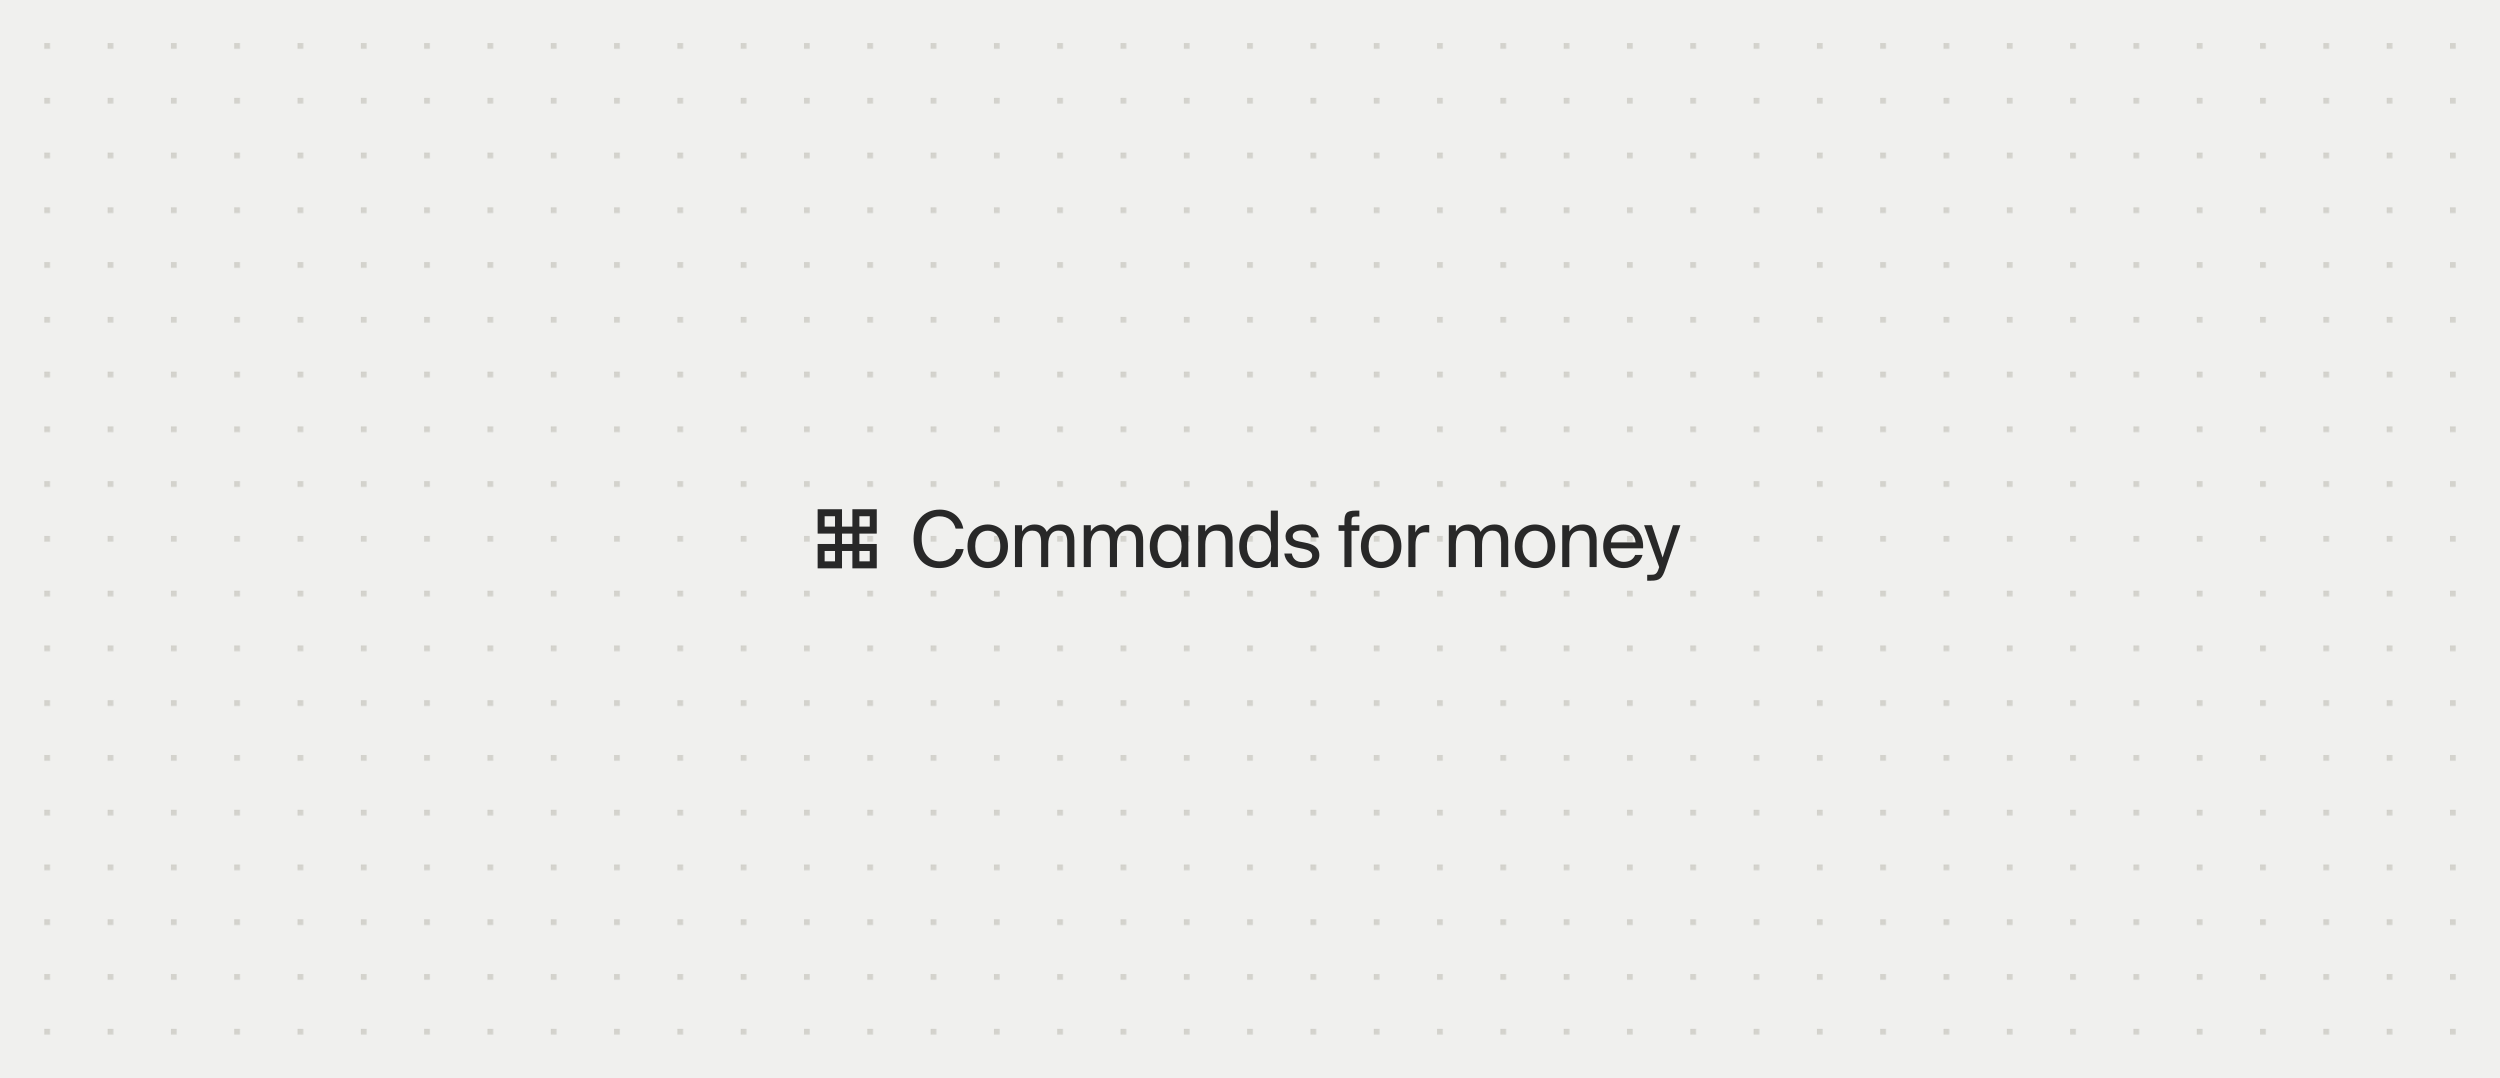
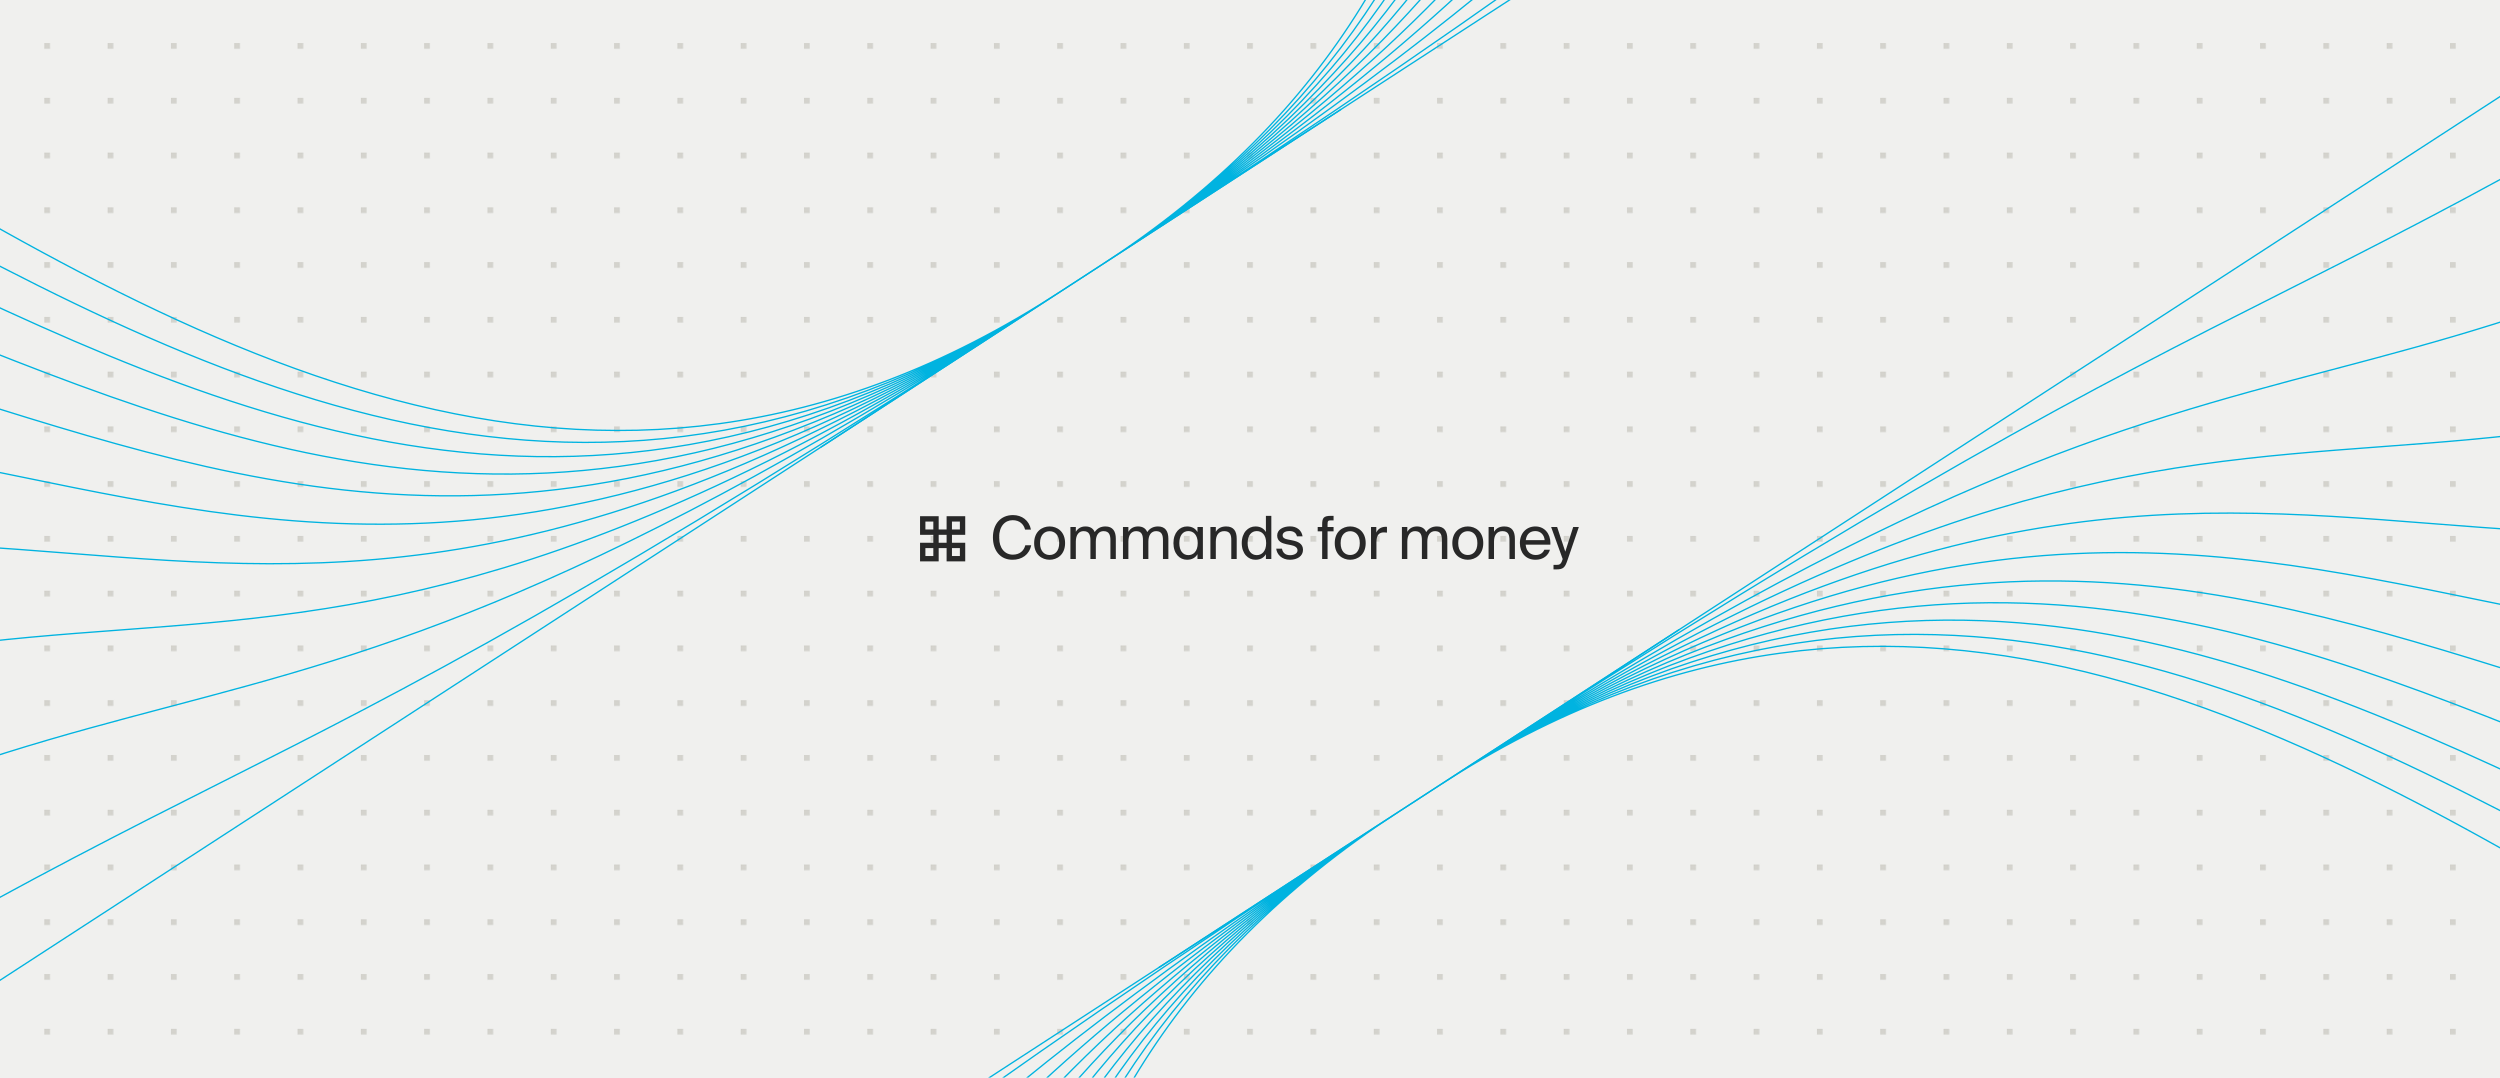
<svg xmlns="http://www.w3.org/2000/svg" width="928" height="400" viewBox="0 0 928 400" fill="none">
-   <rect width="928" height="400" fill="#F0F0EE" />
-   <rect width="928" height="400" fill="url(#pattern0_1320_26692)" fill-opacity="0.6" />
-   <path d="M312.556 189.027V195.476H316.404V189.027H325.452V198.075H319.004V201.924H325.452V210.972H316.404V204.523H312.556V210.972H303.508V201.924H309.956V198.075H303.508V189.027H312.556ZM319.004 208.372H322.853V204.523H319.004V208.372ZM306.107 208.372H309.956V204.523H306.107V208.372ZM312.556 201.924H316.404V198.075H312.556V201.924ZM319.004 195.476H322.853V191.627H319.004V195.476ZM306.107 195.476H309.956V191.627H306.107V195.476Z" fill="#282828" />
-   <path d="M354.839 203.822H357.701C356.776 208.447 353.162 210.876 348.623 210.876C342.61 210.876 339.112 206.366 339.112 199.977C339.112 193.472 342.928 189.165 348.855 189.165C353.191 189.165 356.689 191.738 357.585 196.219H354.723C354.087 193.617 352.063 191.651 348.71 191.651C345.01 191.651 342.119 194.542 342.119 199.977C342.119 205.267 344.894 208.39 348.797 208.39C352.121 208.39 354.174 206.51 354.839 203.822ZM366.65 210.876C363.007 210.876 359.133 208.418 359.133 202.781C359.133 197.144 363.007 194.686 366.65 194.686C370.292 194.686 374.166 197.144 374.166 202.781C374.166 208.418 370.292 210.876 366.65 210.876ZM366.65 208.563C369.02 208.563 371.304 206.915 371.304 202.781C371.304 198.647 369.02 196.999 366.65 196.999C364.279 196.999 361.995 198.647 361.995 202.781C361.995 206.915 364.279 208.563 366.65 208.563ZM376.754 210.5V194.947H379.385V197.288C380.281 195.814 381.727 194.686 384.068 194.686C386.439 194.686 387.855 195.727 388.549 197.433C389.792 195.525 391.614 194.686 393.782 194.686C397.396 194.686 398.812 197.115 398.812 200.671V210.5H396.181V201.451C396.181 199.052 395.719 196.97 392.857 196.97C390.602 196.97 389.099 198.734 389.099 202.058V210.5H386.468V201.451C386.468 199.052 386.005 196.97 383.143 196.97C380.888 196.97 379.385 198.734 379.385 202.058V210.5H376.754ZM402.284 210.5V194.947H404.915V197.288C405.811 195.814 407.256 194.686 409.598 194.686C411.969 194.686 413.385 195.727 414.079 197.433C415.322 195.525 417.143 194.686 419.312 194.686C422.925 194.686 424.342 197.115 424.342 200.671V210.5H421.711V201.451C421.711 199.052 421.249 196.97 418.387 196.97C416.132 196.97 414.628 198.734 414.628 202.058V210.5H411.998V201.451C411.998 199.052 411.535 196.97 408.673 196.97C406.418 196.97 404.915 198.734 404.915 202.058V210.5H402.284ZM438.481 210.5V208.158C437.527 209.806 435.88 210.876 433.393 210.876C429.837 210.876 426.802 207.927 426.802 202.781C426.802 197.664 429.837 194.686 433.393 194.686C435.88 194.686 437.527 195.756 438.481 197.404V194.947H441.112V210.5H438.481ZM434.058 208.621C436.4 208.621 438.597 206.886 438.597 202.781C438.597 198.676 436.4 196.941 434.058 196.941C431.398 196.941 429.664 199.081 429.664 202.781C429.664 206.482 431.398 208.621 434.058 208.621ZM444.761 210.5V194.947H447.392V197.288C448.288 195.814 449.791 194.686 452.422 194.686C456.18 194.686 457.539 197.115 457.539 200.671V210.5H454.908V201.451C454.908 199.052 454.504 196.97 451.497 196.97C448.953 196.97 447.392 198.734 447.392 202.058V210.5H444.761ZM471.728 210.5V208.158C470.774 209.806 469.126 210.876 466.64 210.876C463.084 210.876 459.99 207.927 459.99 202.781C459.99 197.664 463.084 194.686 466.64 194.686C469.126 194.686 470.774 195.756 471.728 197.404V189.54H474.359V210.5H471.728ZM467.305 208.621C469.646 208.621 471.844 206.886 471.844 202.781C471.844 198.676 469.646 196.941 467.305 196.941C464.616 196.941 462.853 199.081 462.853 202.781C462.853 206.482 464.616 208.621 467.305 208.621ZM482.227 200.989L484.424 201.422C487.257 201.972 489.743 203.041 489.743 206.048C489.743 209.112 486.968 210.876 483.412 210.876C479.336 210.876 477.023 208.187 476.734 205.47H479.509C479.914 207.464 481.157 208.65 483.47 208.65C485.465 208.65 487.084 207.782 487.084 206.337C487.084 204.776 485.609 204.111 483.933 203.764L481.62 203.301C479.509 202.868 477.197 201.914 477.197 199.11C477.197 196.276 479.972 194.657 483.412 194.657C486.766 194.657 489.05 196.537 489.541 199.485H486.795C486.39 197.635 484.944 196.912 483.123 196.912C481.591 196.912 479.856 197.491 479.856 198.994C479.856 200.15 480.724 200.7 482.227 200.989ZM499.046 210.5V197.057H496.877V194.947H499.046V193.819C499.046 190.581 499.711 189.54 503.237 189.54H504.596V191.738H503.295C501.908 191.738 501.676 192.056 501.676 193.675V194.947H504.596V197.057H501.676V210.5H499.046ZM512.681 210.876C509.039 210.876 505.165 208.418 505.165 202.781C505.165 197.144 509.039 194.686 512.681 194.686C516.324 194.686 520.198 197.144 520.198 202.781C520.198 208.418 516.324 210.876 512.681 210.876ZM512.681 208.563C515.052 208.563 517.336 206.915 517.336 202.781C517.336 198.647 515.052 196.999 512.681 196.999C510.311 196.999 508.027 198.647 508.027 202.781C508.027 206.915 510.311 208.563 512.681 208.563ZM522.786 210.5V194.947H525.359V197.664C526.139 195.901 527.729 194.918 529.753 194.86C530.013 194.86 530.244 194.86 530.534 194.889V197.693C529.926 197.606 529.493 197.577 529.059 197.577C526.631 197.577 525.417 198.936 525.417 202.347V210.5H522.786ZM537.793 210.5V194.947H540.424V197.288C541.32 195.814 542.765 194.686 545.107 194.686C547.478 194.686 548.894 195.727 549.588 197.433C550.831 195.525 552.652 194.686 554.821 194.686C558.434 194.686 559.851 197.115 559.851 200.671V210.5H557.22V201.451C557.22 199.052 556.758 196.97 553.896 196.97C551.641 196.97 550.137 198.734 550.137 202.058V210.5H547.507V201.451C547.507 199.052 547.044 196.97 544.182 196.97C541.927 196.97 540.424 198.734 540.424 202.058V210.5H537.793ZM569.798 210.876C566.156 210.876 562.282 208.418 562.282 202.781C562.282 197.144 566.156 194.686 569.798 194.686C573.441 194.686 577.315 197.144 577.315 202.781C577.315 208.418 573.441 210.876 569.798 210.876ZM569.798 208.563C572.169 208.563 574.453 206.915 574.453 202.781C574.453 198.647 572.169 196.999 569.798 196.999C567.428 196.999 565.144 198.647 565.144 202.781C565.144 206.915 567.428 208.563 569.798 208.563ZM579.903 210.5V194.947H582.534V197.288C583.43 195.814 584.933 194.686 587.564 194.686C591.322 194.686 592.681 197.115 592.681 200.671V210.5H590.05V201.451C590.05 199.052 589.645 196.97 586.639 196.97C584.095 196.97 582.534 198.734 582.534 202.058V210.5H579.903ZM602.649 196.941C600.51 196.941 598.399 197.953 597.966 201.336H607.13C606.957 198.792 605.164 196.941 602.649 196.941ZM606.985 205.99H609.703C608.98 208.679 606.523 210.876 602.736 210.876C597.821 210.876 595.104 207.349 595.104 202.752C595.104 197.838 598.399 194.686 602.649 194.686C607.13 194.686 609.934 198.271 609.934 202.752C609.934 203.012 609.934 203.273 609.905 203.533H597.908C598.226 207.146 600.568 208.563 602.736 208.563C605.049 208.563 606.321 207.522 606.985 205.99ZM611.436 215.559V213.362H612.506C614.241 213.362 615.021 213.304 615.773 210.876L615.889 210.5L610.28 194.947H613.2L617.161 206.944L621.006 194.947H623.752L618.201 211.165C617.045 214.547 616.264 215.559 612.795 215.559H611.436Z" fill="#282828" />
+   <g clip-path="url(#clip0_1320_26748)">
+     <rect width="928" height="400" fill="#F0F0EE" />
+     <rect width="928" height="400" fill="url(#pattern0_1320_26748)" fill-opacity="0.6" />
+     <path d="M348.437 191.615V196.542H351.378V191.615H358.291V198.529H353.364V201.47H358.291V208.383H351.378V203.456H348.437V208.383H341.523V201.47H346.451V198.529H341.523V191.615H348.437ZM353.364 206.397H356.305V203.456H353.364V206.397ZM343.51 206.397H346.451V203.456H343.51V206.397ZM348.437 201.47H351.378V198.529H348.437V201.47ZM353.364 196.542H356.305V193.602H353.364V196.542ZM343.51 196.542H346.451V193.602H343.51V196.542Z" fill="#282828" />
+     <path d="M380.591 202.395H382.778C382.071 205.93 379.31 207.785 375.842 207.785C371.247 207.785 368.574 204.339 368.574 199.457C368.574 194.487 371.49 191.195 376.019 191.195C379.332 191.195 382.005 193.161 382.69 196.585H380.503C380.017 194.597 378.471 193.095 375.908 193.095C373.081 193.095 370.872 195.304 370.872 199.457C370.872 203.5 372.992 205.885 375.975 205.885C378.515 205.885 380.083 204.45 380.591 202.395ZM389.616 207.785C386.833 207.785 383.873 205.908 383.873 201.6C383.873 197.292 386.833 195.415 389.616 195.415C392.399 195.415 395.36 197.292 395.36 201.6C395.36 205.908 392.399 207.785 389.616 207.785ZM389.616 206.018C391.427 206.018 393.173 204.759 393.173 201.6C393.173 198.441 391.427 197.182 389.616 197.182C387.805 197.182 386.06 198.441 386.06 201.6C386.06 204.759 387.805 206.018 389.616 206.018ZM397.337 207.498V195.614H399.347V197.403C400.032 196.276 401.136 195.415 402.926 195.415C404.737 195.415 405.82 196.21 406.35 197.513C407.3 196.055 408.691 195.415 410.348 195.415C413.109 195.415 414.192 197.27 414.192 199.987V207.498H412.182V200.584C412.182 198.75 411.828 197.16 409.641 197.16C407.918 197.16 406.769 198.507 406.769 201.048V207.498H404.759V200.584C404.759 198.75 404.406 197.16 402.219 197.16C400.496 197.16 399.347 198.507 399.347 201.048V207.498H397.337ZM416.845 207.498V195.614H418.855V197.403C419.54 196.276 420.644 195.415 422.433 195.415C424.245 195.415 425.327 196.21 425.857 197.513C426.807 196.055 428.199 195.415 429.856 195.415C432.617 195.415 433.699 197.27 433.699 199.987V207.498H431.689V200.584C431.689 198.75 431.336 197.16 429.149 197.16C427.426 197.16 426.277 198.507 426.277 201.048V207.498H424.267V200.584C424.267 198.75 423.913 197.16 421.726 197.16C420.003 197.16 418.855 198.507 418.855 201.048V207.498H416.845ZM444.503 207.498V205.709C443.774 206.968 442.515 207.785 440.615 207.785C437.898 207.785 435.579 205.532 435.579 201.6C435.579 197.69 437.898 195.415 440.615 195.415C442.515 195.415 443.774 196.232 444.503 197.491V195.614H446.514V207.498H444.503ZM441.124 206.062C442.913 206.062 444.592 204.737 444.592 201.6C444.592 198.463 442.913 197.138 441.124 197.138C439.091 197.138 437.766 198.772 437.766 201.6C437.766 204.428 439.091 206.062 441.124 206.062ZM449.302 207.498V195.614H451.312V197.403C451.997 196.276 453.145 195.415 455.155 195.415C458.027 195.415 459.065 197.27 459.065 199.987V207.498H457.055V200.584C457.055 198.75 456.746 197.16 454.449 197.16C452.505 197.16 451.312 198.507 451.312 201.048V207.498H449.302ZM469.907 207.498V205.709C469.178 206.968 467.919 207.785 466.019 207.785C463.302 207.785 460.939 205.532 460.939 201.6C460.939 197.69 463.302 195.415 466.019 195.415C467.919 195.415 469.178 196.232 469.907 197.491V191.483H471.917V207.498H469.907ZM466.527 206.062C468.317 206.062 469.996 204.737 469.996 201.6C469.996 198.463 468.317 197.138 466.527 197.138C464.473 197.138 463.126 198.772 463.126 201.6C463.126 204.428 464.473 206.062 466.527 206.062ZM477.93 200.23L479.608 200.562C481.773 200.981 483.673 201.799 483.673 204.096C483.673 206.438 481.552 207.785 478.835 207.785C475.721 207.785 473.953 205.731 473.732 203.654H475.853C476.162 205.179 477.112 206.084 478.88 206.084C480.404 206.084 481.641 205.422 481.641 204.317C481.641 203.124 480.514 202.616 479.233 202.351L477.466 201.998C475.853 201.666 474.086 200.937 474.086 198.795C474.086 196.63 476.207 195.393 478.835 195.393C481.398 195.393 483.143 196.828 483.518 199.082H481.42C481.111 197.668 480.006 197.116 478.614 197.116C477.444 197.116 476.118 197.557 476.118 198.706C476.118 199.59 476.781 200.009 477.93 200.23ZM490.781 207.498V197.226H489.124V195.614H490.781V194.752C490.781 192.278 491.289 191.483 493.984 191.483H495.022V193.161H494.028C492.968 193.161 492.791 193.404 492.791 194.642V195.614H495.022V197.226H492.791V207.498H490.781ZM501.2 207.785C498.417 207.785 495.457 205.908 495.457 201.6C495.457 197.292 498.417 195.415 501.2 195.415C503.983 195.415 506.944 197.292 506.944 201.6C506.944 205.908 503.983 207.785 501.2 207.785ZM501.2 206.018C503.012 206.018 504.757 204.759 504.757 201.6C504.757 198.441 503.012 197.182 501.2 197.182C499.389 197.182 497.644 198.441 497.644 201.6C497.644 204.759 499.389 206.018 501.2 206.018ZM508.921 207.498V195.614H510.887V197.69C511.483 196.342 512.698 195.591 514.245 195.547C514.444 195.547 514.62 195.547 514.841 195.569V197.712C514.377 197.646 514.046 197.624 513.715 197.624C511.859 197.624 510.931 198.662 510.931 201.269V207.498H508.921ZM520.388 207.498V195.614H522.398V197.403C523.083 196.276 524.188 195.415 525.977 195.415C527.788 195.415 528.871 196.21 529.401 197.513C530.351 196.055 531.742 195.415 533.399 195.415C536.16 195.415 537.243 197.27 537.243 199.987V207.498H535.233V200.584C535.233 198.75 534.879 197.16 532.692 197.16C530.969 197.16 529.821 198.507 529.821 201.048V207.498H527.81V200.584C527.81 198.75 527.457 197.16 525.27 197.16C523.547 197.16 522.398 198.507 522.398 201.048V207.498H520.388ZM544.844 207.785C542.06 207.785 539.1 205.908 539.1 201.6C539.1 197.292 542.06 195.415 544.844 195.415C547.627 195.415 550.587 197.292 550.587 201.6C550.587 205.908 547.627 207.785 544.844 207.785ZM544.844 206.018C546.655 206.018 548.4 204.759 548.4 201.6C548.4 198.441 546.655 197.182 544.844 197.182C543.032 197.182 541.287 198.441 541.287 201.6C541.287 204.759 543.032 206.018 544.844 206.018ZM552.565 207.498V195.614H554.575V197.403C555.26 196.276 556.408 195.415 558.419 195.415C561.29 195.415 562.329 197.27 562.329 199.987V207.498H560.318V200.584C560.318 198.75 560.009 197.16 557.712 197.16C555.768 197.16 554.575 198.507 554.575 201.048V207.498H552.565ZM569.945 197.138C568.311 197.138 566.698 197.911 566.367 200.495H573.369C573.237 198.552 571.867 197.138 569.945 197.138ZM573.259 204.052H575.335C574.783 206.106 572.905 207.785 570.011 207.785C566.256 207.785 564.18 205.09 564.18 201.578C564.18 197.823 566.698 195.415 569.945 195.415C573.369 195.415 575.512 198.154 575.512 201.578C575.512 201.777 575.512 201.975 575.49 202.174H566.322C566.565 204.936 568.355 206.018 570.011 206.018C571.779 206.018 572.751 205.223 573.259 204.052ZM576.66 211.364V209.685H577.477C578.803 209.685 579.399 209.641 579.973 207.785L580.062 207.498L575.776 195.614H578.007L581.034 204.781L583.972 195.614H586.07L581.829 208.006C580.945 210.591 580.349 211.364 577.698 211.364H576.66Z" fill="#282828" />
+     <path d="M519.136 301.365C172.62 526.396 277.732 498.6 -68.784 723.63M519.136 301.365C172.62 526.396 314.739 555.586 -31.777 780.616M519.136 301.365C172.62 526.396 351.747 612.572 5.23 837.603M519.136 301.365C172.62 526.396 388.754 669.558 42.237 894.589M519.136 301.365C172.62 526.396 499.776 840.517 153.259 1065.55M519.136 301.365C172.62 526.396 425.761 726.545 79.245 951.575M519.136 301.365C172.62 526.396 462.769 783.531 116.252 1008.56M519.136 301.365C172.62 526.396 536.783 897.503 190.267 1122.53M519.136 301.365C172.62 526.396 573.791 954.49 227.274 1179.52M519.136 301.365C172.62 526.396 610.798 1011.48 264.281 1236.51M519.136 301.365L623.303 233.719M519.136 301.365L-87.267 695.169" stroke="#00B3E0" stroke-width="0.5" />
+     <path d="M393.703 108.199C47.187 333.229 115.332 248.51 -231.184 473.541M393.703 108.199C47.187 333.229 78.325 191.524 -268.191 416.554M393.703 108.199C47.187 333.229 41.318 134.538 -305.199 359.568M393.703 108.199C47.187 333.229 4.311 77.552 -342.206 302.582M393.703 108.199C47.187 333.229 -106.711 -93.407 -453.228 131.623M393.703 108.199C47.187 333.229 -32.697 20.565 -379.213 245.596M393.703 108.199C47.187 333.229 -69.704 -36.421 -416.221 188.609M393.703 108.199C47.187 333.229 -143.719 -150.393 -490.235 74.637M393.703 108.199C47.187 333.229 -180.726 -207.38 -527.242 17.651M393.703 108.199C47.187 333.229 -217.733 -264.366 -564.25 -39.336M393.703 108.199L497.869 40.553M393.703 108.199L-212.701 502.002" stroke="#00B3E0" stroke-width="0.5" />
+     <path d="M534.321 291.514C880.837 66.484 812.691 151.203 1159.21 -73.828M534.321 291.514C880.837 66.484 849.698 208.189 1196.21 -16.842M534.321 291.514C880.837 66.484 886.706 265.175 1233.22 40.145M534.321 291.514C880.837 66.484 923.713 322.161 1270.23 97.131M534.321 291.514C880.837 66.484 1034.73 493.12 1381.25 268.09M534.321 291.514C880.837 66.484 960.72 379.148 1307.24 154.117M534.321 291.514C880.837 66.484 997.728 436.134 1344.24 211.103M534.321 291.514C880.837 66.484 1071.74 550.106 1418.26 325.076M534.321 291.514C880.837 66.484 1108.75 607.093 1455.27 382.062M534.321 291.514C880.837 66.484 1145.76 664.079 1492.27 439.048M534.321 291.514L430.154 359.16M534.321 291.514L1140.72 -102.289" stroke="#00B3E0" stroke-width="0.5" />
+     <path d="M408.871 98.346C755.388 -126.685 650.276 -98.889 996.792 -323.919M408.871 98.346C755.388 -126.685 613.268 -155.875 959.785 -380.905M408.871 98.346C755.388 -126.685 576.261 -212.861 922.778 -437.892M408.871 98.346C755.388 -126.685 539.254 -269.847 885.77 -494.878M408.871 98.346C755.388 -126.685 428.232 -440.806 774.748 -665.837M408.871 98.346C755.388 -126.685 502.246 -326.834 848.763 -551.864M408.871 98.346C755.388 -126.685 465.239 -383.82 811.756 -608.85M408.871 98.346C755.388 -126.685 391.225 -497.792 737.741 -722.823M408.871 98.346C755.388 -126.685 354.217 -554.779 700.734 -779.809M408.871 98.346C755.388 -126.685 317.21 -611.765 663.726 -836.795M408.871 98.346L304.705 165.992M408.871 98.346L1015.28 -295.458" stroke="#00B3E0" stroke-width="0.5" />
+   </g>
  <defs>
-     <pattern id="pattern0_1320_26692" patternUnits="userSpaceOnUse" patternTransform="matrix(23.4998 0 0 20.3282 462.936 198.936)" preserveAspectRatio="none" viewBox="0 0 88.32 76.4" width="1" height="1">
-       <g id="pattern0_1320_26692_inner">
+     <clipPath id="clip0_1320_26748">
+       <rect width="928" height="400" fill="white" />
+     </clipPath>
+     <pattern id="pattern0_1320_26748" patternUnits="userSpaceOnUse" patternTransform="matrix(23.4998 0 0 20.3282 462.936 198.936)" preserveAspectRatio="none" viewBox="0 0 88.32 76.4" width="1" height="1">
+       <g id="pattern0_1320_26748_inner">
        <rect width="8" height="8" fill="#C1C0B8" />
      </g>
    </pattern>
  </defs>
</svg>
